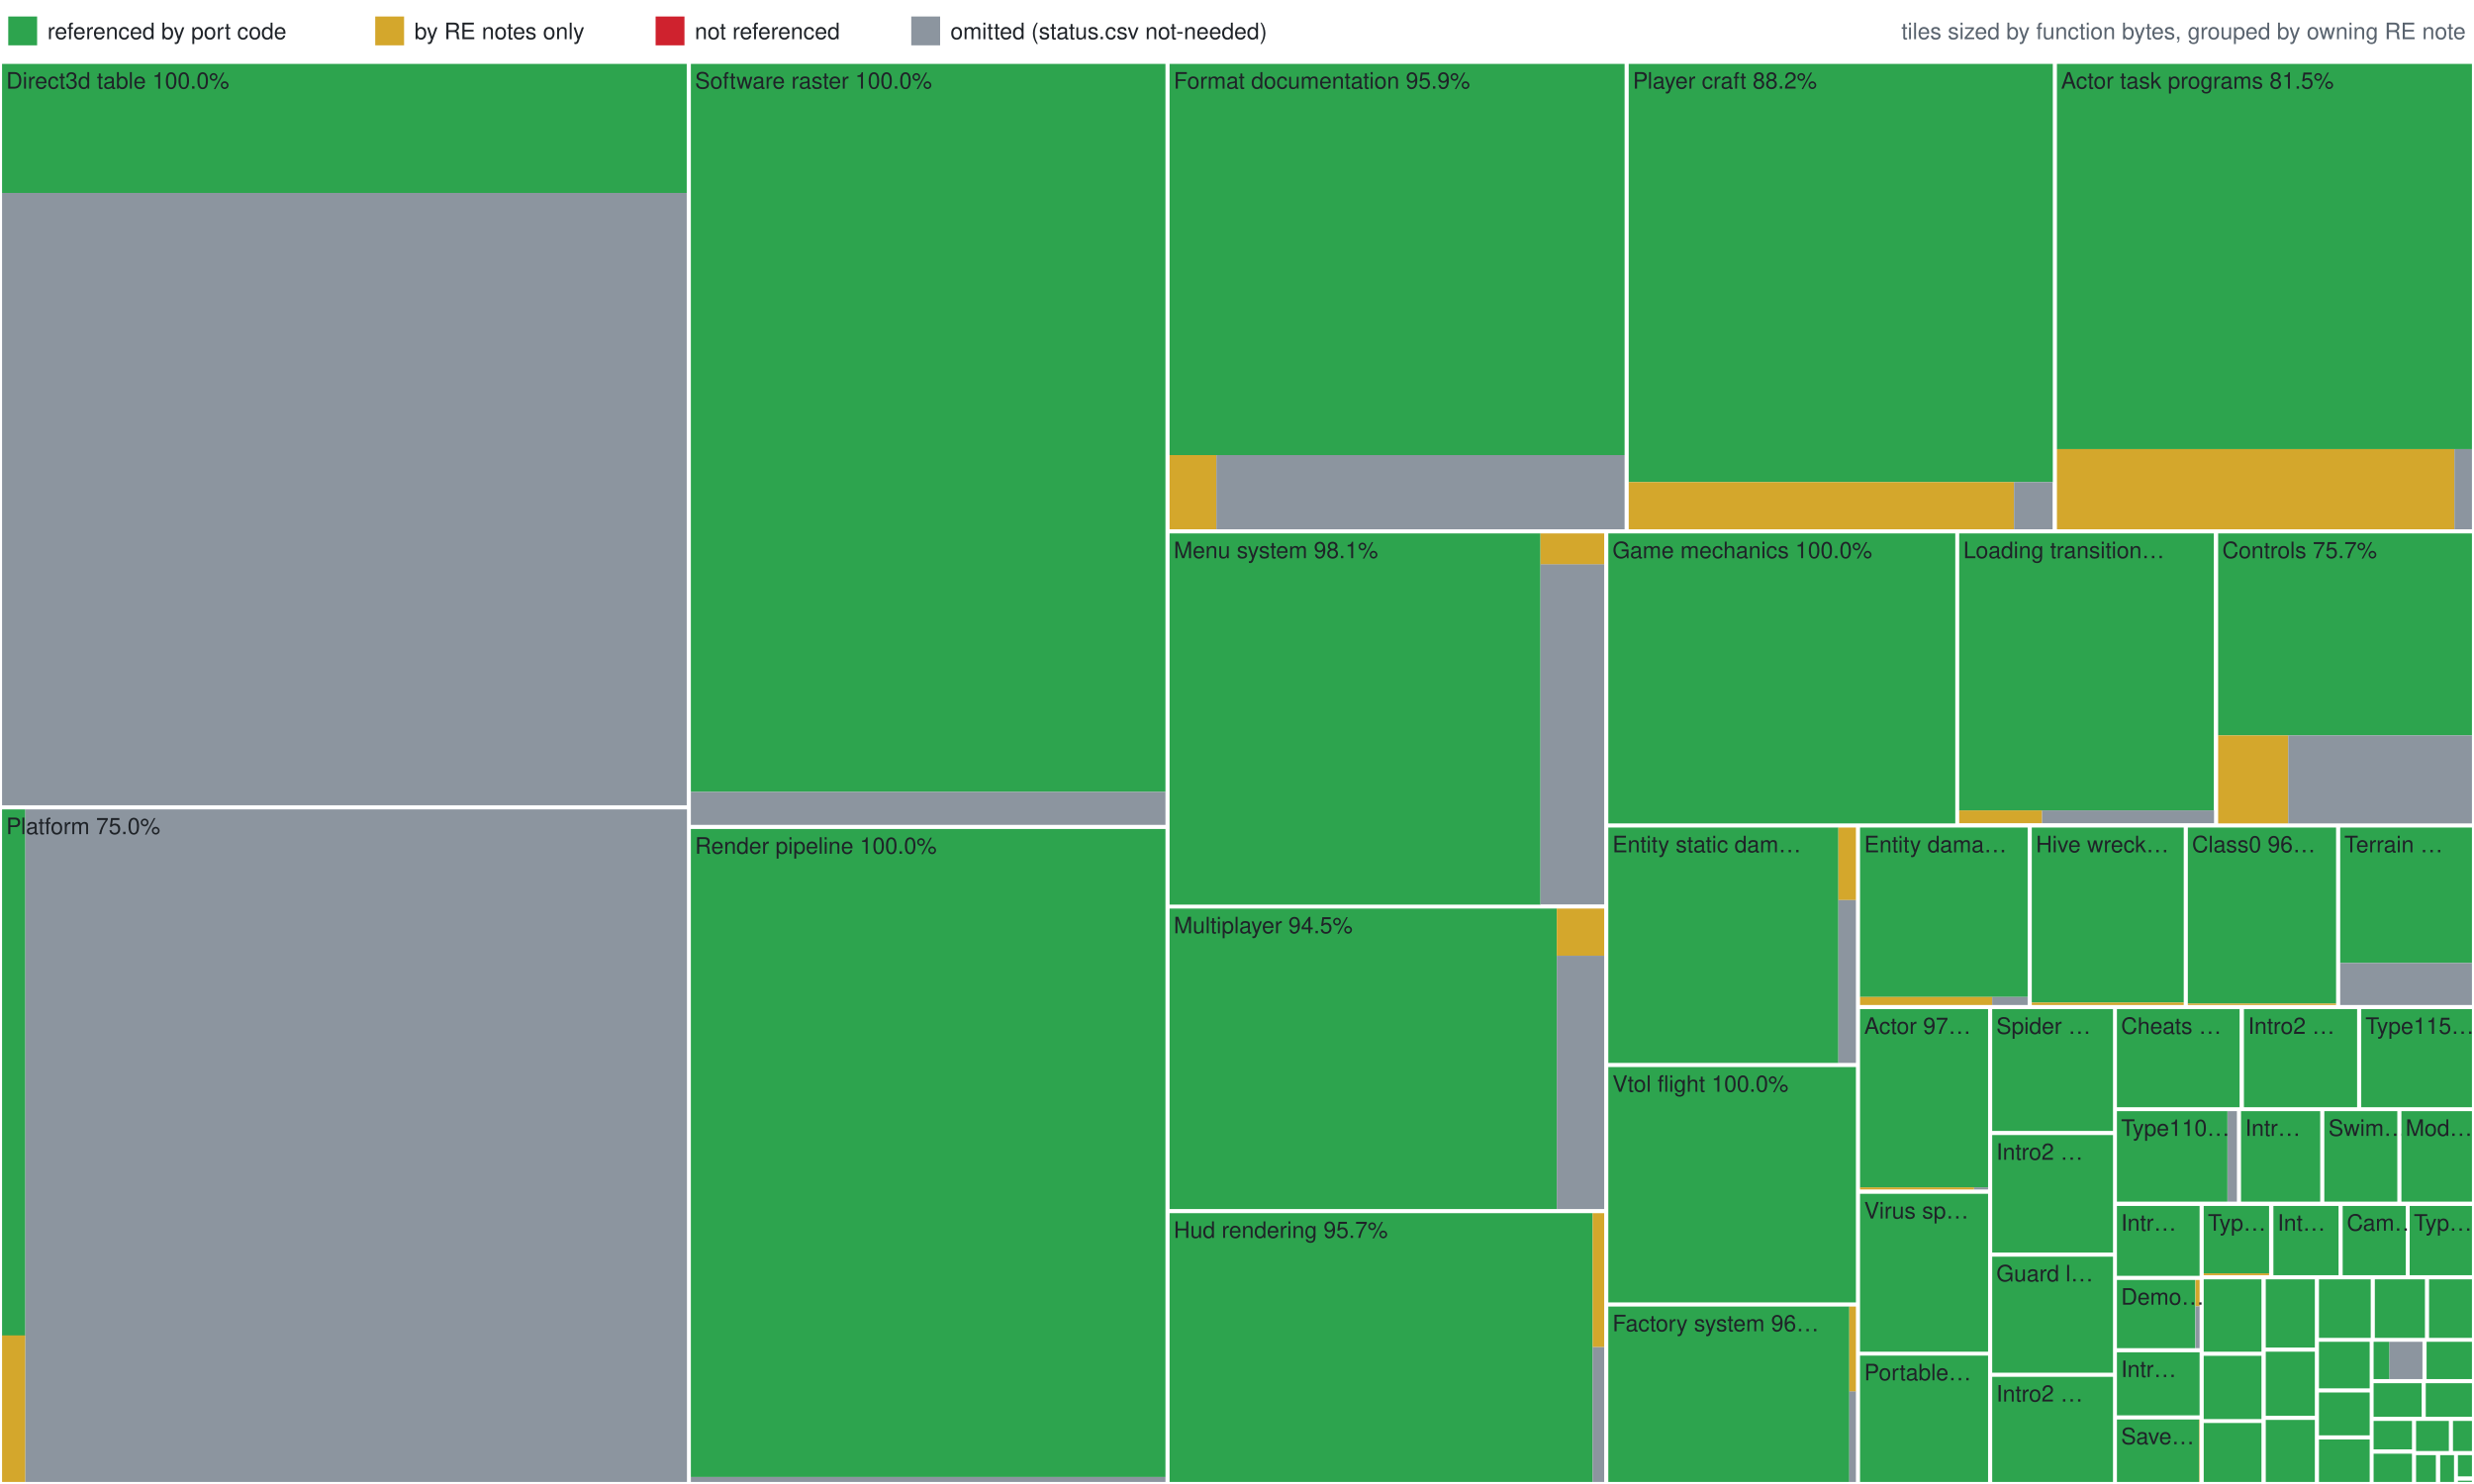
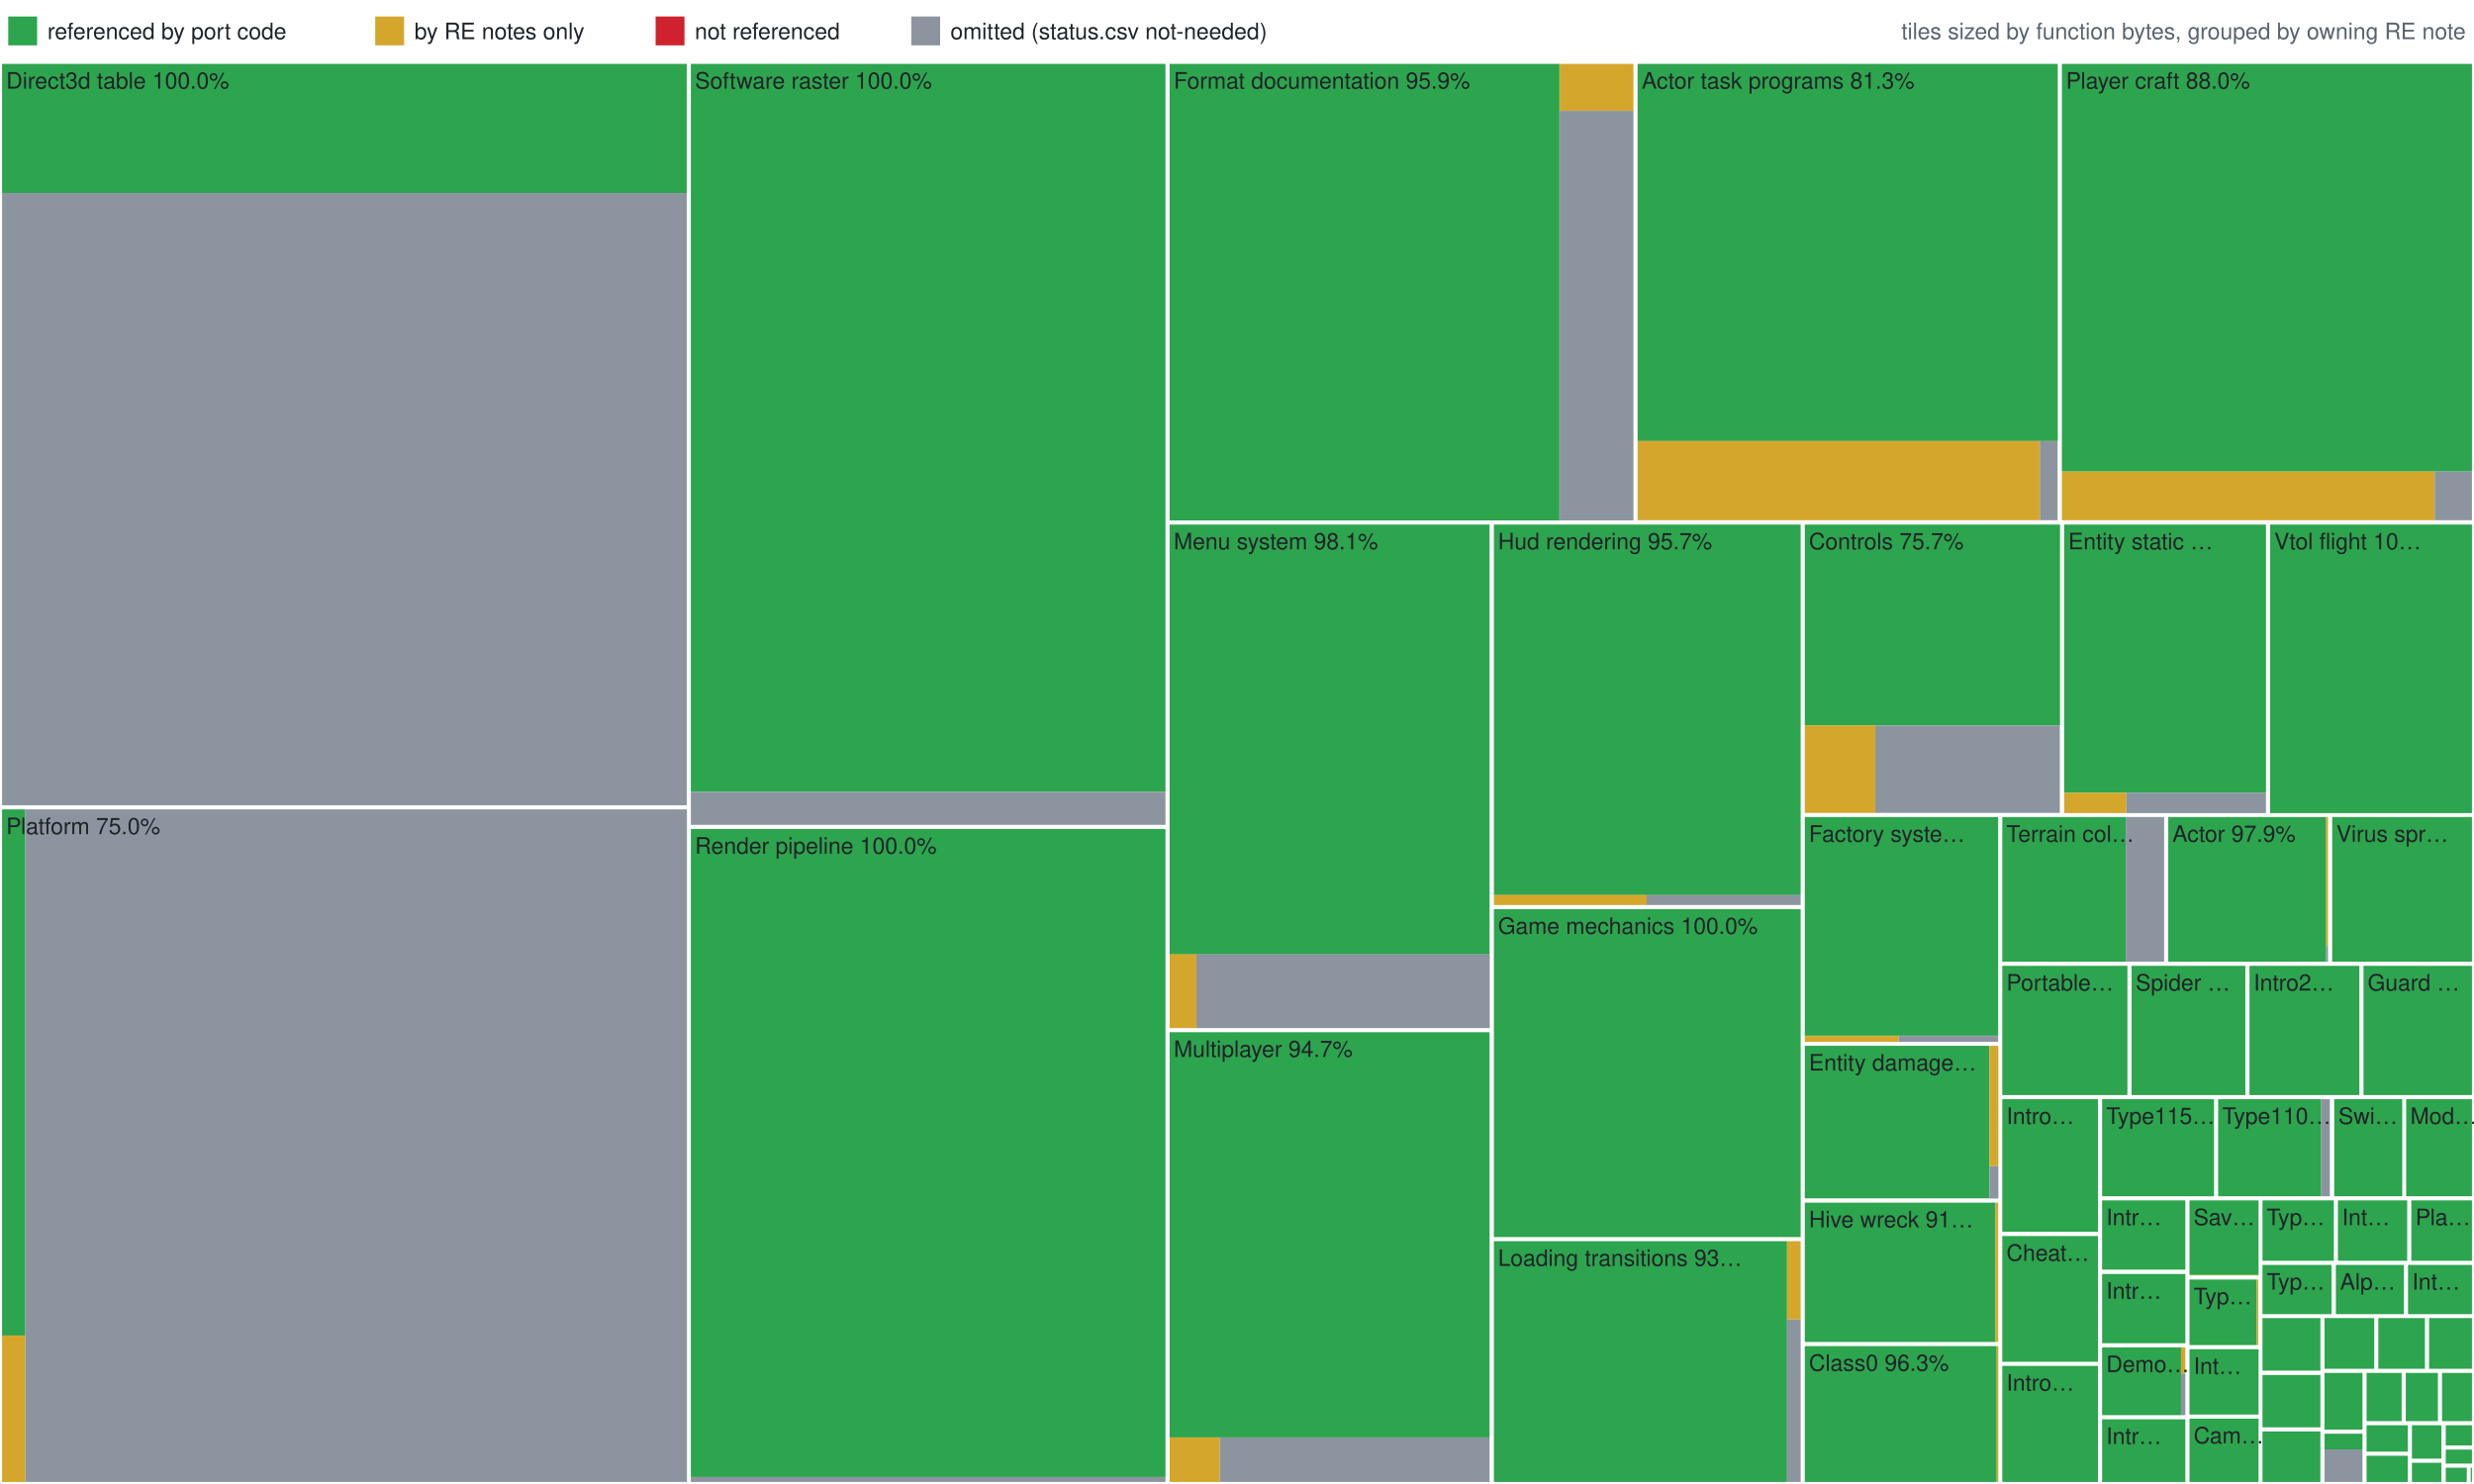
<svg xmlns="http://www.w3.org/2000/svg" width="1200" height="720" viewBox="0 0 1200 720" font-family="Segoe UI, Helvetica, Arial, sans-serif" font-size="11">
  <rect width="1200" height="720" fill="#ffffff" />
  <rect x="4" y="8" width="14" height="14" fill="#2da44e" />
  <text x="23" y="19" fill="#1f2328">referenced by port code</text>
  <rect x="182" y="8" width="14" height="14" fill="#d4a72c" />
  <text x="201" y="19" fill="#1f2328">by RE notes only</text>
  <rect x="318" y="8" width="14" height="14" fill="#cf222e" />
  <text x="337" y="19" fill="#1f2328">not referenced</text>
  <rect x="442" y="8" width="14" height="14" fill="#8c959f" />
  <text x="461" y="19" fill="#1f2328">omitted (status.csv not-needed)</text>
  <text x="1196" y="19" fill="#59636e" text-anchor="end">tiles sized by function bytes, grouped by owning RE note</text>
  <g>
    <rect x="1" y="31" width="332.1" height="62.6" fill="#2da44e" />
    <rect x="1" y="93.6" width="332.1" height="297.1" fill="#8c959f" />
    <text x="3" y="43" fill="#1f2328">Direct3d table 100.0%</text>
  </g>
  <g>
    <rect x="1" y="392.7" width="11.3" height="255.3" fill="#2da44e" />
    <rect x="1" y="647.9" width="11.3" height="71.1" fill="#d4a72c" />
    <rect x="12.3" y="392.7" width="320.9" height="326.3" fill="#8c959f" />
    <text x="3" y="404.7" fill="#1f2328">Platform 75.0%</text>
  </g>
  <g>
    <rect x="335.1" y="31" width="230.2" height="353.2" fill="#2da44e" />
    <rect x="335.1" y="384.2" width="230.2" height="16" fill="#8c959f" />
    <text x="337.1" y="43" fill="#1f2328">Software raster 100.0%</text>
  </g>
  <g>
    <rect x="335.1" y="402.2" width="230.2" height="314.4" fill="#2da44e" />
    <rect x="335.1" y="716.6" width="230.2" height="2.4" fill="#8c959f" />
    <text x="337.1" y="414.2" fill="#1f2328">Render pipeline 100.0%</text>
  </g>
  <g>
-     <rect x="567.3" y="31" width="220.7" height="189.8" fill="#2da44e" />
-     <rect x="567.3" y="220.8" width="22.7" height="36" fill="#d4a72c" />
-     <rect x="590" y="220.8" width="198" height="36" fill="#8c959f" />
+     <rect x="567.3" y="31" width="189.1" height="221.5" fill="#2da44e" />
+     <rect x="756.5" y="31" width="35.8" height="22.8" fill="#d4a72c" />
+     <rect x="756.5" y="53.8" width="35.8" height="198.7" fill="#8c959f" />
    <text x="569.3" y="43" fill="#1f2328">Format documentation 95.9%</text>
  </g>
  <g>
-     <rect x="790" y="31" width="205.7" height="202.9" fill="#2da44e" />
-     <rect x="790" y="233.9" width="186.9" height="22.9" fill="#d4a72c" />
-     <rect x="976.9" y="233.9" width="18.7" height="22.9" fill="#8c959f" />
-     <text x="792" y="43" fill="#1f2328">Player craft 88.2%</text>
-   </g>
-   <g>
-     <rect x="997.7" y="31" width="201.3" height="186.9" fill="#2da44e" />
-     <rect x="997.7" y="217.9" width="192.8" height="38.9" fill="#d4a72c" />
-     <rect x="1190.5" y="217.9" width="8.5" height="38.9" fill="#8c959f" />
-     <text x="999.7" y="43" fill="#1f2328">Actor task programs 81.5%</text>
-   </g>
-   <g>
-     <rect x="567.3" y="258.8" width="179.9" height="180.1" fill="#2da44e" />
-     <rect x="747.2" y="258.8" width="30.9" height="15.1" fill="#d4a72c" />
-     <rect x="747.2" y="273.8" width="30.9" height="165" fill="#8c959f" />
-     <text x="569.3" y="270.8" fill="#1f2328">Menu system 98.1%</text>
-   </g>
-   <g>
-     <rect x="567.3" y="440.8" width="187.8" height="145.8" fill="#2da44e" />
-     <rect x="755.1" y="440.8" width="23" height="22.9" fill="#d4a72c" />
-     <rect x="755.1" y="463.7" width="23" height="122.9" fill="#8c959f" />
-     <text x="569.3" y="452.8" fill="#1f2328">Multiplayer 94.5%</text>
-   </g>
-   <g>
-     <rect x="567.3" y="588.6" width="205.2" height="130.4" fill="#2da44e" />
-     <rect x="772.5" y="588.6" width="5.6" height="65" fill="#d4a72c" />
-     <rect x="772.5" y="653.6" width="5.6" height="65.4" fill="#8c959f" />
-     <text x="569.3" y="600.6" fill="#1f2328">Hud rendering 95.7%</text>
-   </g>
-   <g>
-     <rect x="780.1" y="258.8" width="168.3" height="140.7" fill="#2da44e" />
-     <text x="782.1" y="270.8" fill="#1f2328">Game mechanics 100.0%</text>
-   </g>
-   <g>
-     <rect x="950.3" y="258.8" width="123.5" height="134.5" fill="#2da44e" />
-     <rect x="950.3" y="393.2" width="40.2" height="6.2" fill="#d4a72c" />
-     <rect x="990.5" y="393.2" width="83.4" height="6.2" fill="#8c959f" />
-     <text x="952.3" y="270.8" fill="#1f2328">Loading transition…</text>
-   </g>
-   <g>
-     <rect x="1075.9" y="258.8" width="123.1" height="98" fill="#2da44e" />
-     <rect x="1075.9" y="356.8" width="34" height="42.7" fill="#d4a72c" />
-     <rect x="1109.9" y="356.8" width="89.1" height="42.7" fill="#8c959f" />
-     <text x="1077.9" y="270.8" fill="#1f2328">Controls 75.7%</text>
-   </g>
-   <g>
-     <rect x="780.1" y="401.5" width="111.6" height="114.2" fill="#2da44e" />
-     <rect x="891.7" y="401.5" width="8.5" height="35.2" fill="#d4a72c" />
-     <rect x="891.7" y="436.7" width="8.5" height="79" fill="#8c959f" />
-     <text x="782.1" y="413.5" fill="#1f2328">Entity static dam…</text>
-   </g>
-   <g>
-     <rect x="780.1" y="517.7" width="120.1" height="114.2" fill="#2da44e" />
-     <text x="782.1" y="529.7" fill="#1f2328">Vtol flight 100.0%</text>
-   </g>
-   <g>
-     <rect x="780.1" y="633.9" width="116.9" height="85.1" fill="#2da44e" />
-     <rect x="897" y="633.9" width="3.2" height="41.3" fill="#d4a72c" />
-     <rect x="897" y="675.1" width="3.2" height="43.9" fill="#8c959f" />
-     <text x="782.1" y="645.9" fill="#1f2328">Factory system 96…</text>
-   </g>
-   <g>
-     <rect x="902.2" y="401.5" width="81.3" height="82.2" fill="#2da44e" />
-     <rect x="902.2" y="483.7" width="64.1" height="3.9" fill="#d4a72c" />
-     <rect x="966.3" y="483.7" width="17.2" height="3.9" fill="#8c959f" />
-     <text x="904.2" y="413.5" fill="#1f2328">Entity dama…</text>
-   </g>
-   <g>
-     <rect x="985.5" y="401.5" width="73.7" height="84.9" fill="#2da44e" />
-     <rect x="985.5" y="486.4" width="73.7" height="1.2" fill="#d4a72c" />
-     <text x="987.5" y="413.5" fill="#1f2328">Hive wreck…</text>
-   </g>
-   <g>
-     <rect x="1061.2" y="401.5" width="71.9" height="85.4" fill="#2da44e" />
-     <rect x="1061.2" y="486.9" width="71.9" height="0.7" fill="#d4a72c" />
-     <text x="1063.2" y="413.5" fill="#1f2328">Class0 96…</text>
-   </g>
-   <g>
-     <rect x="1135.1" y="401.5" width="63.9" height="65.7" fill="#2da44e" />
-     <rect x="1135.1" y="467.2" width="63.9" height="20.4" fill="#8c959f" />
-     <text x="1137.1" y="413.5" fill="#1f2328">Terrain …</text>
-   </g>
-   <g>
-     <rect x="902.2" y="489.6" width="62.1" height="86.6" fill="#2da44e" />
-     <rect x="902.2" y="576.1" width="55.3" height="1" fill="#d4a72c" />
-     <rect x="957.5" y="576.1" width="6.8" height="1" fill="#8c959f" />
-     <text x="904.2" y="501.6" fill="#1f2328">Actor 97…</text>
-   </g>
-   <g>
-     <rect x="902.2" y="579.2" width="62.1" height="76.6" fill="#2da44e" />
-     <text x="904.2" y="591.2" fill="#1f2328">Virus sp…</text>
-   </g>
-   <g>
-     <rect x="902.2" y="657.7" width="62.1" height="61.3" fill="#2da44e" />
-     <text x="904.2" y="669.7" fill="#1f2328">Portable…</text>
-   </g>
-   <g>
-     <rect x="966.3" y="489.6" width="58.6" height="59.1" fill="#2da44e" />
-     <text x="968.3" y="501.6" fill="#1f2328">Spider …</text>
-   </g>
-   <g>
-     <rect x="966.3" y="550.7" width="58.6" height="57" fill="#2da44e" />
-     <text x="968.3" y="562.7" fill="#1f2328">Intro2 …</text>
-   </g>
-   <g>
-     <rect x="966.3" y="609.7" width="58.6" height="56.3" fill="#2da44e" />
-     <text x="968.3" y="621.7" fill="#1f2328">Guard l…</text>
-   </g>
-   <g>
-     <rect x="966.3" y="668" width="58.6" height="51" fill="#2da44e" />
-     <text x="968.3" y="680" fill="#1f2328">Intro2 …</text>
-   </g>
-   <g>
-     <rect x="1026.8" y="489.6" width="59.5" height="47.6" fill="#2da44e" />
-     <rect x="1086.3" y="489.6" width="0" height="47.6" fill="#8c959f" />
-     <text x="1028.8" y="501.6" fill="#1f2328">Cheats …</text>
-   </g>
-   <g>
-     <rect x="1088.4" y="489.6" width="54.9" height="47.6" fill="#2da44e" />
-     <text x="1090.4" y="501.6" fill="#1f2328">Intro2 …</text>
-   </g>
-   <g>
-     <rect x="1145.3" y="489.6" width="53.7" height="47.6" fill="#2da44e" />
-     <text x="1147.3" y="501.6" fill="#1f2328">Type115…</text>
-   </g>
-   <g>
-     <rect x="1026.8" y="539.1" width="53.6" height="43.9" fill="#2da44e" />
-     <rect x="1080.5" y="539.1" width="4.5" height="43.9" fill="#8c959f" />
-     <text x="1028.8" y="551.1" fill="#1f2328">Type110…</text>
-   </g>
-   <g>
-     <rect x="1087" y="539.1" width="38.4" height="43.9" fill="#2da44e" />
-     <text x="1089" y="551.1" fill="#1f2328">Intr…</text>
-   </g>
-   <g>
-     <rect x="1127.4" y="539.1" width="35.4" height="43.9" fill="#2da44e" />
-     <text x="1129.4" y="551.1" fill="#1f2328">Swim…</text>
-   </g>
-   <g>
-     <rect x="1164.8" y="539.1" width="34.2" height="43.9" fill="#2da44e" />
-     <text x="1166.8" y="551.1" fill="#1f2328">Mod…</text>
-   </g>
-   <g>
-     <rect x="1026.8" y="585.1" width="40.1" height="33.9" fill="#2da44e" />
-     <text x="1028.8" y="597.1" fill="#1f2328">Intr…</text>
-   </g>
-   <g>
-     <rect x="1026.8" y="621" width="38" height="33.1" fill="#2da44e" />
-     <rect x="1064.9" y="621" width="2" height="12.8" fill="#d4a72c" />
-     <rect x="1064.9" y="633.8" width="2" height="20.3" fill="#8c959f" />
-     <text x="1028.8" y="633" fill="#1f2328">Demo…</text>
-   </g>
-   <g>
-     <rect x="1026.8" y="656.1" width="40.1" height="30.6" fill="#2da44e" />
-     <text x="1028.8" y="668.1" fill="#1f2328">Intr…</text>
-   </g>
-   <g>
-     <rect x="1026.8" y="688.7" width="39.9" height="30.3" fill="#2da44e" />
-     <rect x="1066.7" y="688.7" width="0.2" height="30.3" fill="#d4a72c" />
-     <text x="1028.8" y="700.7" fill="#1f2328">Save…</text>
-   </g>
-   <g>
-     <rect x="1068.9" y="585.1" width="31.7" height="32.7" fill="#2da44e" />
-     <rect x="1068.9" y="617.8" width="31.7" height="0.9" fill="#d4a72c" />
-     <text x="1070.9" y="597.1" fill="#1f2328">Typ…</text>
-   </g>
-   <g>
-     <rect x="1102.7" y="585.1" width="31.6" height="33.6" fill="#2da44e" />
-     <text x="1104.7" y="597.1" fill="#1f2328">Int…</text>
-   </g>
-   <g>
-     <rect x="1136.3" y="585.1" width="30.6" height="33.6" fill="#2da44e" />
-     <text x="1138.3" y="597.1" fill="#1f2328">Cam…</text>
-   </g>
-   <g>
-     <rect x="1168.8" y="585.1" width="30.2" height="33.6" fill="#2da44e" />
-     <text x="1170.8" y="597.1" fill="#1f2328">Typ…</text>
-   </g>
-   <g>
-     <rect x="1068.9" y="620.7" width="28" height="35.1" fill="#2da44e" />
-   </g>
-   <g>
-     <rect x="1068.9" y="657.8" width="28" height="30.7" fill="#2da44e" />
-   </g>
-   <g>
-     <rect x="1068.9" y="690.4" width="28" height="28.6" fill="#2da44e" />
-   </g>
-   <g>
-     <rect x="1099" y="620.7" width="23.8" height="33.1" fill="#2da44e" />
-   </g>
-   <g>
-     <rect x="1099" y="655.8" width="23.8" height="31.1" fill="#2da44e" />
-   </g>
-   <g>
-     <rect x="1099" y="688.9" width="23.8" height="30.1" fill="#2da44e" />
-   </g>
-   <g>
-     <rect x="1124.8" y="620.7" width="25.1" height="28.4" fill="#2da44e" />
-   </g>
-   <g>
-     <rect x="1151.9" y="620.7" width="24.3" height="28.4" fill="#2da44e" />
-   </g>
-   <g>
-     <rect x="1178.2" y="620.7" width="20.8" height="28.4" fill="#2da44e" />
-   </g>
-   <g>
-     <rect x="1124.8" y="651" width="24.6" height="22.6" fill="#2da44e" />
-   </g>
-   <g>
-     <rect x="1124.8" y="675.6" width="24.6" height="20.8" fill="#2da44e" />
-   </g>
-   <g>
-     <rect x="1124.8" y="698.4" width="24.6" height="20.6" fill="#2da44e" />
-   </g>
-   <g>
-     <rect x="1151.3" y="651" width="7.7" height="18.1" fill="#2da44e" />
-     <rect x="1159" y="651" width="16" height="18.1" fill="#8c959f" />
-   </g>
-   <g>
-     <rect x="1177" y="651" width="22" height="18.1" fill="#2da44e" />
-   </g>
-   <g>
-     <rect x="1151.3" y="671.1" width="23.3" height="16.3" fill="#2da44e" />
-   </g>
-   <g>
-     <rect x="1176.6" y="671.1" width="22.4" height="16.3" fill="#2da44e" />
-   </g>
-   <g>
-     <rect x="1151.3" y="689.4" width="18.6" height="13.8" fill="#2da44e" />
-   </g>
-   <g>
-     <rect x="1151.3" y="705.3" width="18.6" height="13.7" fill="#2da44e" />
-   </g>
-   <g>
-     <rect x="1171.9" y="689.4" width="15.9" height="14.6" fill="#2da44e" />
-   </g>
-   <g>
-     <rect x="1189.8" y="689.4" width="9.2" height="14.6" fill="#2da44e" />
-   </g>
-   <g>
-     <rect x="1171.9" y="706" width="9.6" height="13" fill="#2da44e" />
-   </g>
-   <g>
-     <rect x="1183.6" y="706" width="6.7" height="13" fill="#2da44e" />
-   </g>
-   <g>
-     <rect x="1192.2" y="706" width="6.8" height="10.3" fill="#2da44e" />
-   </g>
-   <g>
-     <rect x="1192.2" y="718.4" width="6.8" height="0.6" fill="#2da44e" />
+     <rect x="794.3" y="31" width="203.8" height="183" fill="#2da44e" />
+     <rect x="794.3" y="214" width="195.1" height="38.4" fill="#d4a72c" />
+     <rect x="989.4" y="214" width="8.6" height="38.4" fill="#8c959f" />
+     <text x="796.3" y="43" fill="#1f2328">Actor task programs 81.3%</text>
+   </g>
+   <g>
+     <rect x="1000.1" y="31" width="198.9" height="197.8" fill="#2da44e" />
+     <rect x="1000.1" y="228.8" width="180.8" height="23.6" fill="#d4a72c" />
+     <rect x="1180.9" y="228.8" width="18.1" height="23.6" fill="#8c959f" />
+     <text x="1002.1" y="43" fill="#1f2328">Player craft 88.0%</text>
+   </g>
+   <g>
+     <rect x="567.3" y="254.5" width="155.2" height="208.6" fill="#2da44e" />
+     <rect x="567.3" y="463" width="13" height="35.8" fill="#d4a72c" />
+     <rect x="580.3" y="463" width="142.3" height="35.8" fill="#8c959f" />
+     <text x="569.3" y="266.5" fill="#1f2328">Menu system 98.1%</text>
+   </g>
+   <g>
+     <rect x="567.3" y="500.8" width="155.2" height="196.6" fill="#2da44e" />
+     <rect x="567.3" y="697.4" width="24.4" height="21.6" fill="#d4a72c" />
+     <rect x="591.7" y="697.4" width="130.8" height="21.6" fill="#8c959f" />
+     <text x="569.3" y="512.8" fill="#1f2328">Multiplayer 94.7%</text>
+   </g>
+   <g>
+     <rect x="724.6" y="254.5" width="148.8" height="179.8" fill="#2da44e" />
+     <rect x="724.6" y="434.2" width="74.2" height="4.9" fill="#d4a72c" />
+     <rect x="798.7" y="434.2" width="74.7" height="4.9" fill="#8c959f" />
+     <text x="726.6" y="266.5" fill="#1f2328">Hud rendering 95.7%</text>
+   </g>
+   <g>
+     <rect x="724.6" y="441.1" width="148.8" height="159.1" fill="#2da44e" />
+     <text x="726.6" y="453.1" fill="#1f2328">Game mechanics 100.0%</text>
+   </g>
+   <g>
+     <rect x="724.6" y="602.2" width="142.2" height="116.8" fill="#2da44e" />
+     <rect x="866.8" y="602.2" width="6.6" height="38" fill="#d4a72c" />
+     <rect x="866.8" y="640.2" width="6.6" height="78.8" fill="#8c959f" />
+     <text x="726.6" y="614.2" fill="#1f2328">Loading transitions 93…</text>
+   </g>
+   <g>
+     <rect x="875.4" y="254.5" width="123.8" height="97.5" fill="#2da44e" />
+     <rect x="875.4" y="352" width="34.2" height="42.4" fill="#d4a72c" />
+     <rect x="909.6" y="352" width="89.5" height="42.4" fill="#8c959f" />
+     <text x="877.4" y="266.5" fill="#1f2328">Controls 75.7%</text>
+   </g>
+   <g>
+     <rect x="1001.2" y="254.5" width="97.9" height="130.1" fill="#2da44e" />
+     <rect x="1001.2" y="384.6" width="30.2" height="9.9" fill="#d4a72c" />
+     <rect x="1031.4" y="384.6" width="67.7" height="9.9" fill="#8c959f" />
+     <text x="1003.2" y="266.5" fill="#1f2328">Entity static …</text>
+   </g>
+   <g>
+     <rect x="1101.1" y="254.5" width="97.9" height="140" fill="#2da44e" />
+     <text x="1103.1" y="266.5" fill="#1f2328">Vtol flight 10…</text>
+   </g>
+   <g>
+     <rect x="875.4" y="396.4" width="93.8" height="106.1" fill="#2da44e" />
+     <rect x="875.4" y="502.6" width="45.5" height="2.9" fill="#d4a72c" />
+     <rect x="920.9" y="502.6" width="48.3" height="2.9" fill="#8c959f" />
+     <text x="877.4" y="408.4" fill="#1f2328">Factory syste…</text>
+   </g>
+   <g>
+     <rect x="875.4" y="507.4" width="89.6" height="74" fill="#2da44e" />
+     <rect x="965" y="507.4" width="4.3" height="58.4" fill="#d4a72c" />
+     <rect x="965" y="565.8" width="4.3" height="15.7" fill="#8c959f" />
+     <text x="877.4" y="519.4" fill="#1f2328">Entity damage…</text>
+   </g>
+   <g>
+     <rect x="875.4" y="583.5" width="92.5" height="67.6" fill="#2da44e" />
+     <rect x="967.9" y="583.5" width="1.3" height="67.6" fill="#d4a72c" />
+     <text x="877.4" y="595.5" fill="#1f2328">Hive wreck 91…</text>
+   </g>
+   <g>
+     <rect x="875.4" y="653.1" width="93.1" height="65.9" fill="#2da44e" />
+     <rect x="968.5" y="653.1" width="0.8" height="65.9" fill="#d4a72c" />
+     <text x="877.4" y="665.1" fill="#1f2328">Class0 96.3%</text>
+   </g>
+   <g>
+     <rect x="971.2" y="396.4" width="59.9" height="70.2" fill="#2da44e" />
+     <rect x="1031.1" y="396.4" width="18.6" height="70.2" fill="#8c959f" />
+     <text x="973.2" y="408.4" fill="#1f2328">Terrain col…</text>
+   </g>
+   <g>
+     <rect x="1051.7" y="396.4" width="76.6" height="70.2" fill="#2da44e" />
+     <rect x="1128.3" y="396.4" width="0.9" height="62.6" fill="#d4a72c" />
+     <rect x="1128.3" y="459" width="0.9" height="7.7" fill="#8c959f" />
+     <text x="1053.7" y="408.4" fill="#1f2328">Actor 97.9%</text>
+   </g>
+   <g>
+     <rect x="1131.2" y="396.4" width="67.8" height="70.2" fill="#2da44e" />
+     <text x="1133.2" y="408.4" fill="#1f2328">Virus spr…</text>
+   </g>
+   <g>
+     <rect x="971.2" y="468.6" width="60.7" height="62.7" fill="#2da44e" />
+     <text x="973.2" y="480.6" fill="#1f2328">Portable…</text>
+   </g>
+   <g>
+     <rect x="1033.9" y="468.6" width="55.2" height="62.7" fill="#2da44e" />
+     <text x="1035.9" y="480.6" fill="#1f2328">Spider …</text>
+   </g>
+   <g>
+     <rect x="1091.1" y="468.6" width="53.3" height="62.7" fill="#2da44e" />
+     <text x="1093.1" y="480.6" fill="#1f2328">Intro2…</text>
+   </g>
+   <g>
+     <rect x="1146.4" y="468.6" width="52.6" height="62.7" fill="#2da44e" />
+     <text x="1148.4" y="480.6" fill="#1f2328">Guard …</text>
+   </g>
+   <g>
+     <rect x="971.2" y="533.3" width="46.4" height="64.3" fill="#2da44e" />
+     <text x="973.2" y="545.3" fill="#1f2328">Intro…</text>
+   </g>
+   <g>
+     <rect x="971.2" y="599.7" width="46.4" height="61" fill="#2da44e" />
+     <rect x="971.2" y="660.6" width="46.4" height="0" fill="#8c959f" />
+     <text x="973.2" y="611.7" fill="#1f2328">Cheat…</text>
+   </g>
+   <g>
+     <rect x="971.2" y="662.7" width="46.4" height="56.3" fill="#2da44e" />
+     <text x="973.2" y="674.7" fill="#1f2328">Intro…</text>
+   </g>
+   <g>
+     <rect x="1019.6" y="533.3" width="54.3" height="47.1" fill="#2da44e" />
+     <text x="1021.6" y="545.3" fill="#1f2328">Type115…</text>
+   </g>
+   <g>
+     <rect x="1075.9" y="533.3" width="50" height="47.1" fill="#2da44e" />
+     <rect x="1125.9" y="533.3" width="4.2" height="47.1" fill="#8c959f" />
+     <text x="1077.9" y="545.3" fill="#1f2328">Type110…</text>
+   </g>
+   <g>
+     <rect x="1132.2" y="533.3" width="33" height="47.1" fill="#2da44e" />
+     <text x="1134.2" y="545.3" fill="#1f2328">Swi…</text>
+   </g>
+   <g>
+     <rect x="1167.1" y="533.3" width="31.9" height="47.1" fill="#2da44e" />
+     <text x="1169.1" y="545.3" fill="#1f2328">Mod…</text>
+   </g>
+   <g>
+     <rect x="1019.6" y="582.4" width="40.4" height="33.6" fill="#2da44e" />
+     <text x="1021.6" y="594.4" fill="#1f2328">Intr…</text>
+   </g>
+   <g>
+     <rect x="1019.6" y="618.1" width="40.4" height="33.6" fill="#2da44e" />
+     <text x="1021.6" y="630.1" fill="#1f2328">Intr…</text>
+   </g>
+   <g>
+     <rect x="1019.6" y="653.7" width="38.3" height="32.9" fill="#2da44e" />
+     <rect x="1057.9" y="653.7" width="2.1" height="12.7" fill="#d4a72c" />
+     <rect x="1057.9" y="666.4" width="2.1" height="20.2" fill="#8c959f" />
+     <text x="1021.6" y="665.7" fill="#1f2328">Demo…</text>
+   </g>
+   <g>
+     <rect x="1019.6" y="688.6" width="40.4" height="30.4" fill="#2da44e" />
+     <text x="1021.6" y="700.6" fill="#1f2328">Intr…</text>
+   </g>
+   <g>
+     <rect x="1062" y="582.4" width="33.5" height="36.2" fill="#2da44e" />
+     <rect x="1062" y="618.6" width="33.5" height="0.2" fill="#d4a72c" />
+     <text x="1064" y="594.4" fill="#1f2328">Sav…</text>
+   </g>
+   <g>
+     <rect x="1062" y="620.8" width="32.6" height="31.8" fill="#2da44e" />
+     <rect x="1094.6" y="620.8" width="0.8" height="31.8" fill="#d4a72c" />
+     <text x="1064" y="632.8" fill="#1f2328">Typ…</text>
+   </g>
+   <g>
+     <rect x="1062" y="654.6" width="33.5" height="31.7" fill="#2da44e" />
+     <text x="1064" y="666.6" fill="#1f2328">Int…</text>
+   </g>
+   <g>
+     <rect x="1062" y="688.3" width="33.5" height="30.7" fill="#2da44e" />
+     <text x="1064" y="700.3" fill="#1f2328">Cam…</text>
+   </g>
+   <g>
+     <rect x="1097.4" y="582.4" width="34.6" height="29.3" fill="#2da44e" />
+     <text x="1099.4" y="594.4" fill="#1f2328">Typ…</text>
+   </g>
+   <g>
+     <rect x="1134" y="582.4" width="33.6" height="29.3" fill="#2da44e" />
+     <text x="1136" y="594.4" fill="#1f2328">Int…</text>
+   </g>
+   <g>
+     <rect x="1169.6" y="582.4" width="29.4" height="29.3" fill="#2da44e" />
+     <text x="1171.6" y="594.4" fill="#1f2328">Pla…</text>
+   </g>
+   <g>
+     <rect x="1097.4" y="613.7" width="33.5" height="23.9" fill="#2da44e" />
+     <text x="1099.4" y="625.7" fill="#1f2328">Typ…</text>
+   </g>
+   <g>
+     <rect x="1133" y="613.7" width="33" height="23.9" fill="#2da44e" />
+     <text x="1135" y="625.7" fill="#1f2328">Alp…</text>
+   </g>
+   <g>
+     <rect x="1168" y="613.7" width="31" height="23.9" fill="#2da44e" />
+     <text x="1170" y="625.7" fill="#1f2328">Int…</text>
+   </g>
+   <g>
+     <rect x="1097.4" y="639.5" width="28.1" height="25.5" fill="#2da44e" />
+   </g>
+   <g>
+     <rect x="1097.4" y="667.1" width="28.1" height="25.4" fill="#2da44e" />
+   </g>
+   <g>
+     <rect x="1097.4" y="694.5" width="28.1" height="24.5" fill="#2da44e" />
+   </g>
+   <g>
+     <rect x="1127.5" y="639.5" width="24.1" height="24.6" fill="#2da44e" />
+   </g>
+   <g>
+     <rect x="1153.6" y="639.5" width="22.6" height="24.6" fill="#2da44e" />
+   </g>
+   <g>
+     <rect x="1178.2" y="639.5" width="20.8" height="24.6" fill="#2da44e" />
+   </g>
+   <g>
+     <rect x="1127.5" y="666.1" width="18.4" height="27.5" fill="#2da44e" />
+   </g>
+   <g>
+     <rect x="1127.5" y="695.6" width="18.4" height="7.6" fill="#2da44e" />
+     <rect x="1127.5" y="703.2" width="18.4" height="15.8" fill="#8c959f" />
+   </g>
+   <g>
+     <rect x="1147.9" y="666.1" width="17" height="23.4" fill="#2da44e" />
+   </g>
+   <g>
+     <rect x="1166.9" y="666.1" width="15.6" height="23.4" fill="#2da44e" />
+   </g>
+   <g>
+     <rect x="1184.5" y="666.1" width="14.5" height="23.4" fill="#2da44e" />
+   </g>
+   <g>
+     <rect x="1147.9" y="691.5" width="20" height="12.8" fill="#2da44e" />
+   </g>
+   <g>
+     <rect x="1147.9" y="706.3" width="20" height="12.7" fill="#2da44e" />
+   </g>
+   <g>
+     <rect x="1169.9" y="691.5" width="14.3" height="16.2" fill="#2da44e" />
+   </g>
+   <g>
+     <rect x="1169.9" y="709.7" width="14.3" height="9.3" fill="#2da44e" />
+   </g>
+   <g>
+     <rect x="1186.3" y="691.5" width="12.7" height="9.8" fill="#2da44e" />
+   </g>
+   <g>
+     <rect x="1186.3" y="703.3" width="12.7" height="6.8" fill="#2da44e" />
+   </g>
+   <g>
+     <rect x="1186.3" y="712.1" width="10.2" height="6.9" fill="#2da44e" />
+   </g>
+   <g>
+     <rect x="1198.4" y="712.1" width="0.6" height="6.9" fill="#2da44e" />
  </g>
</svg>
